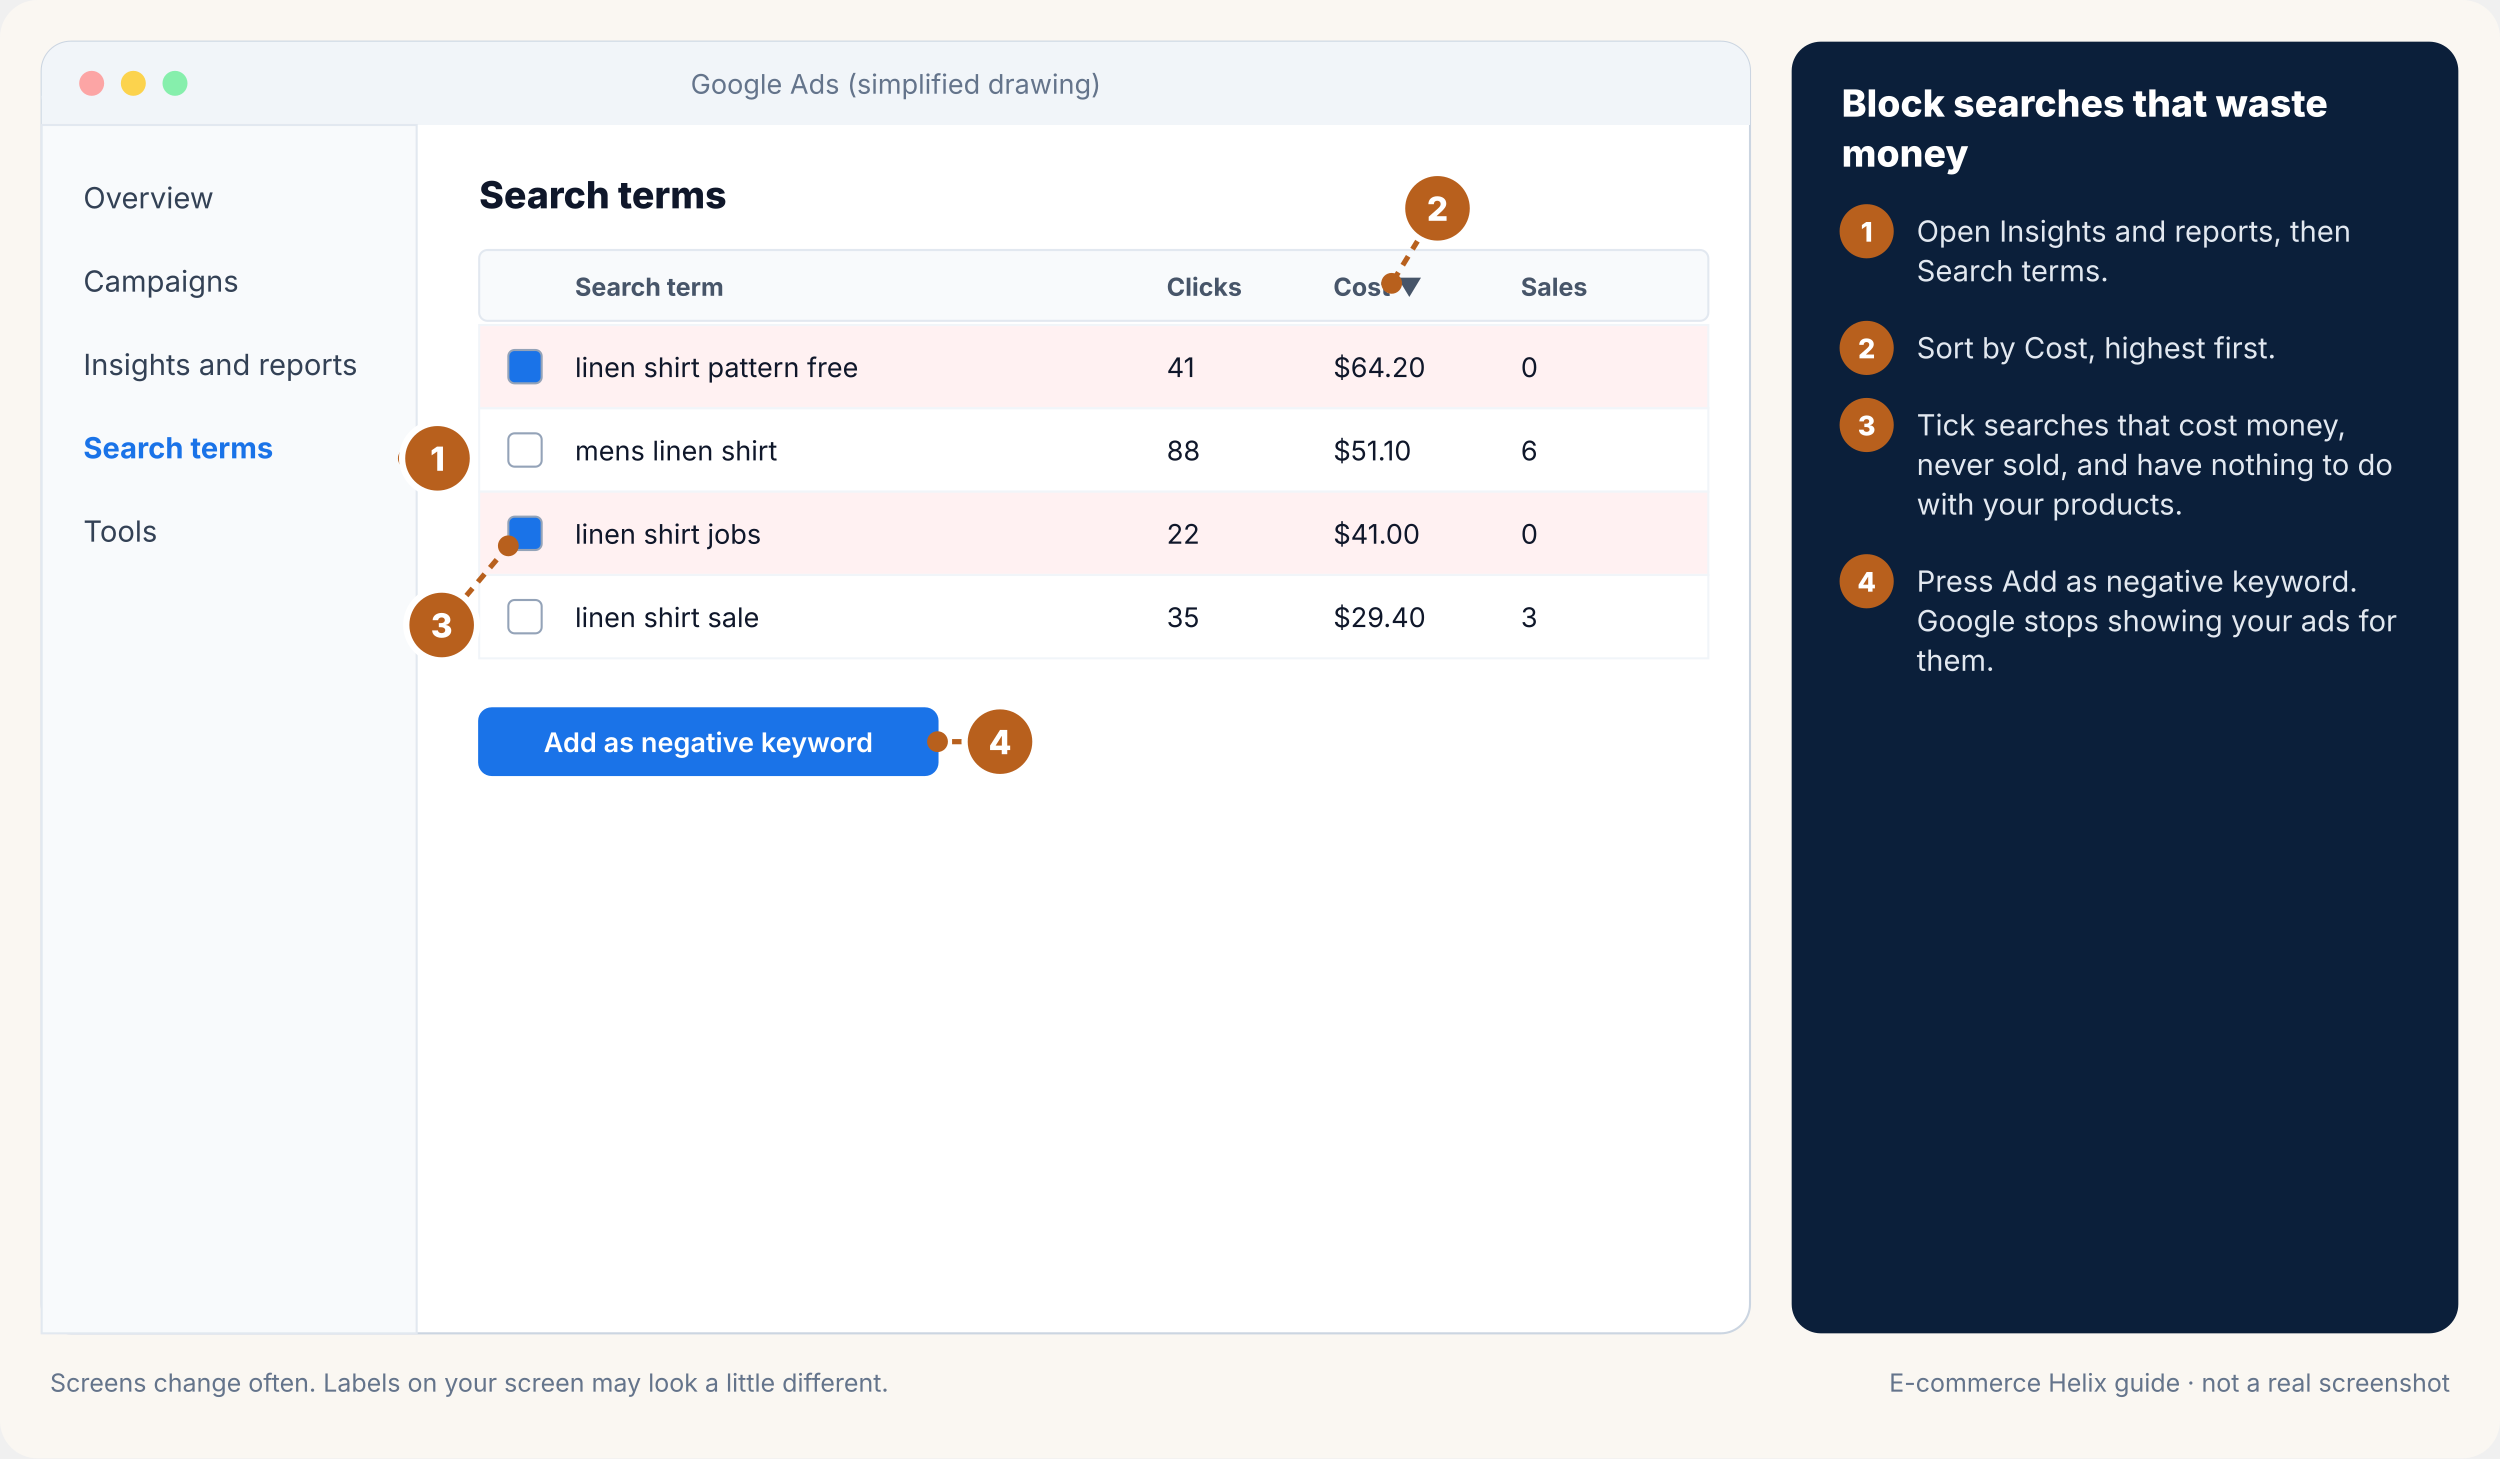
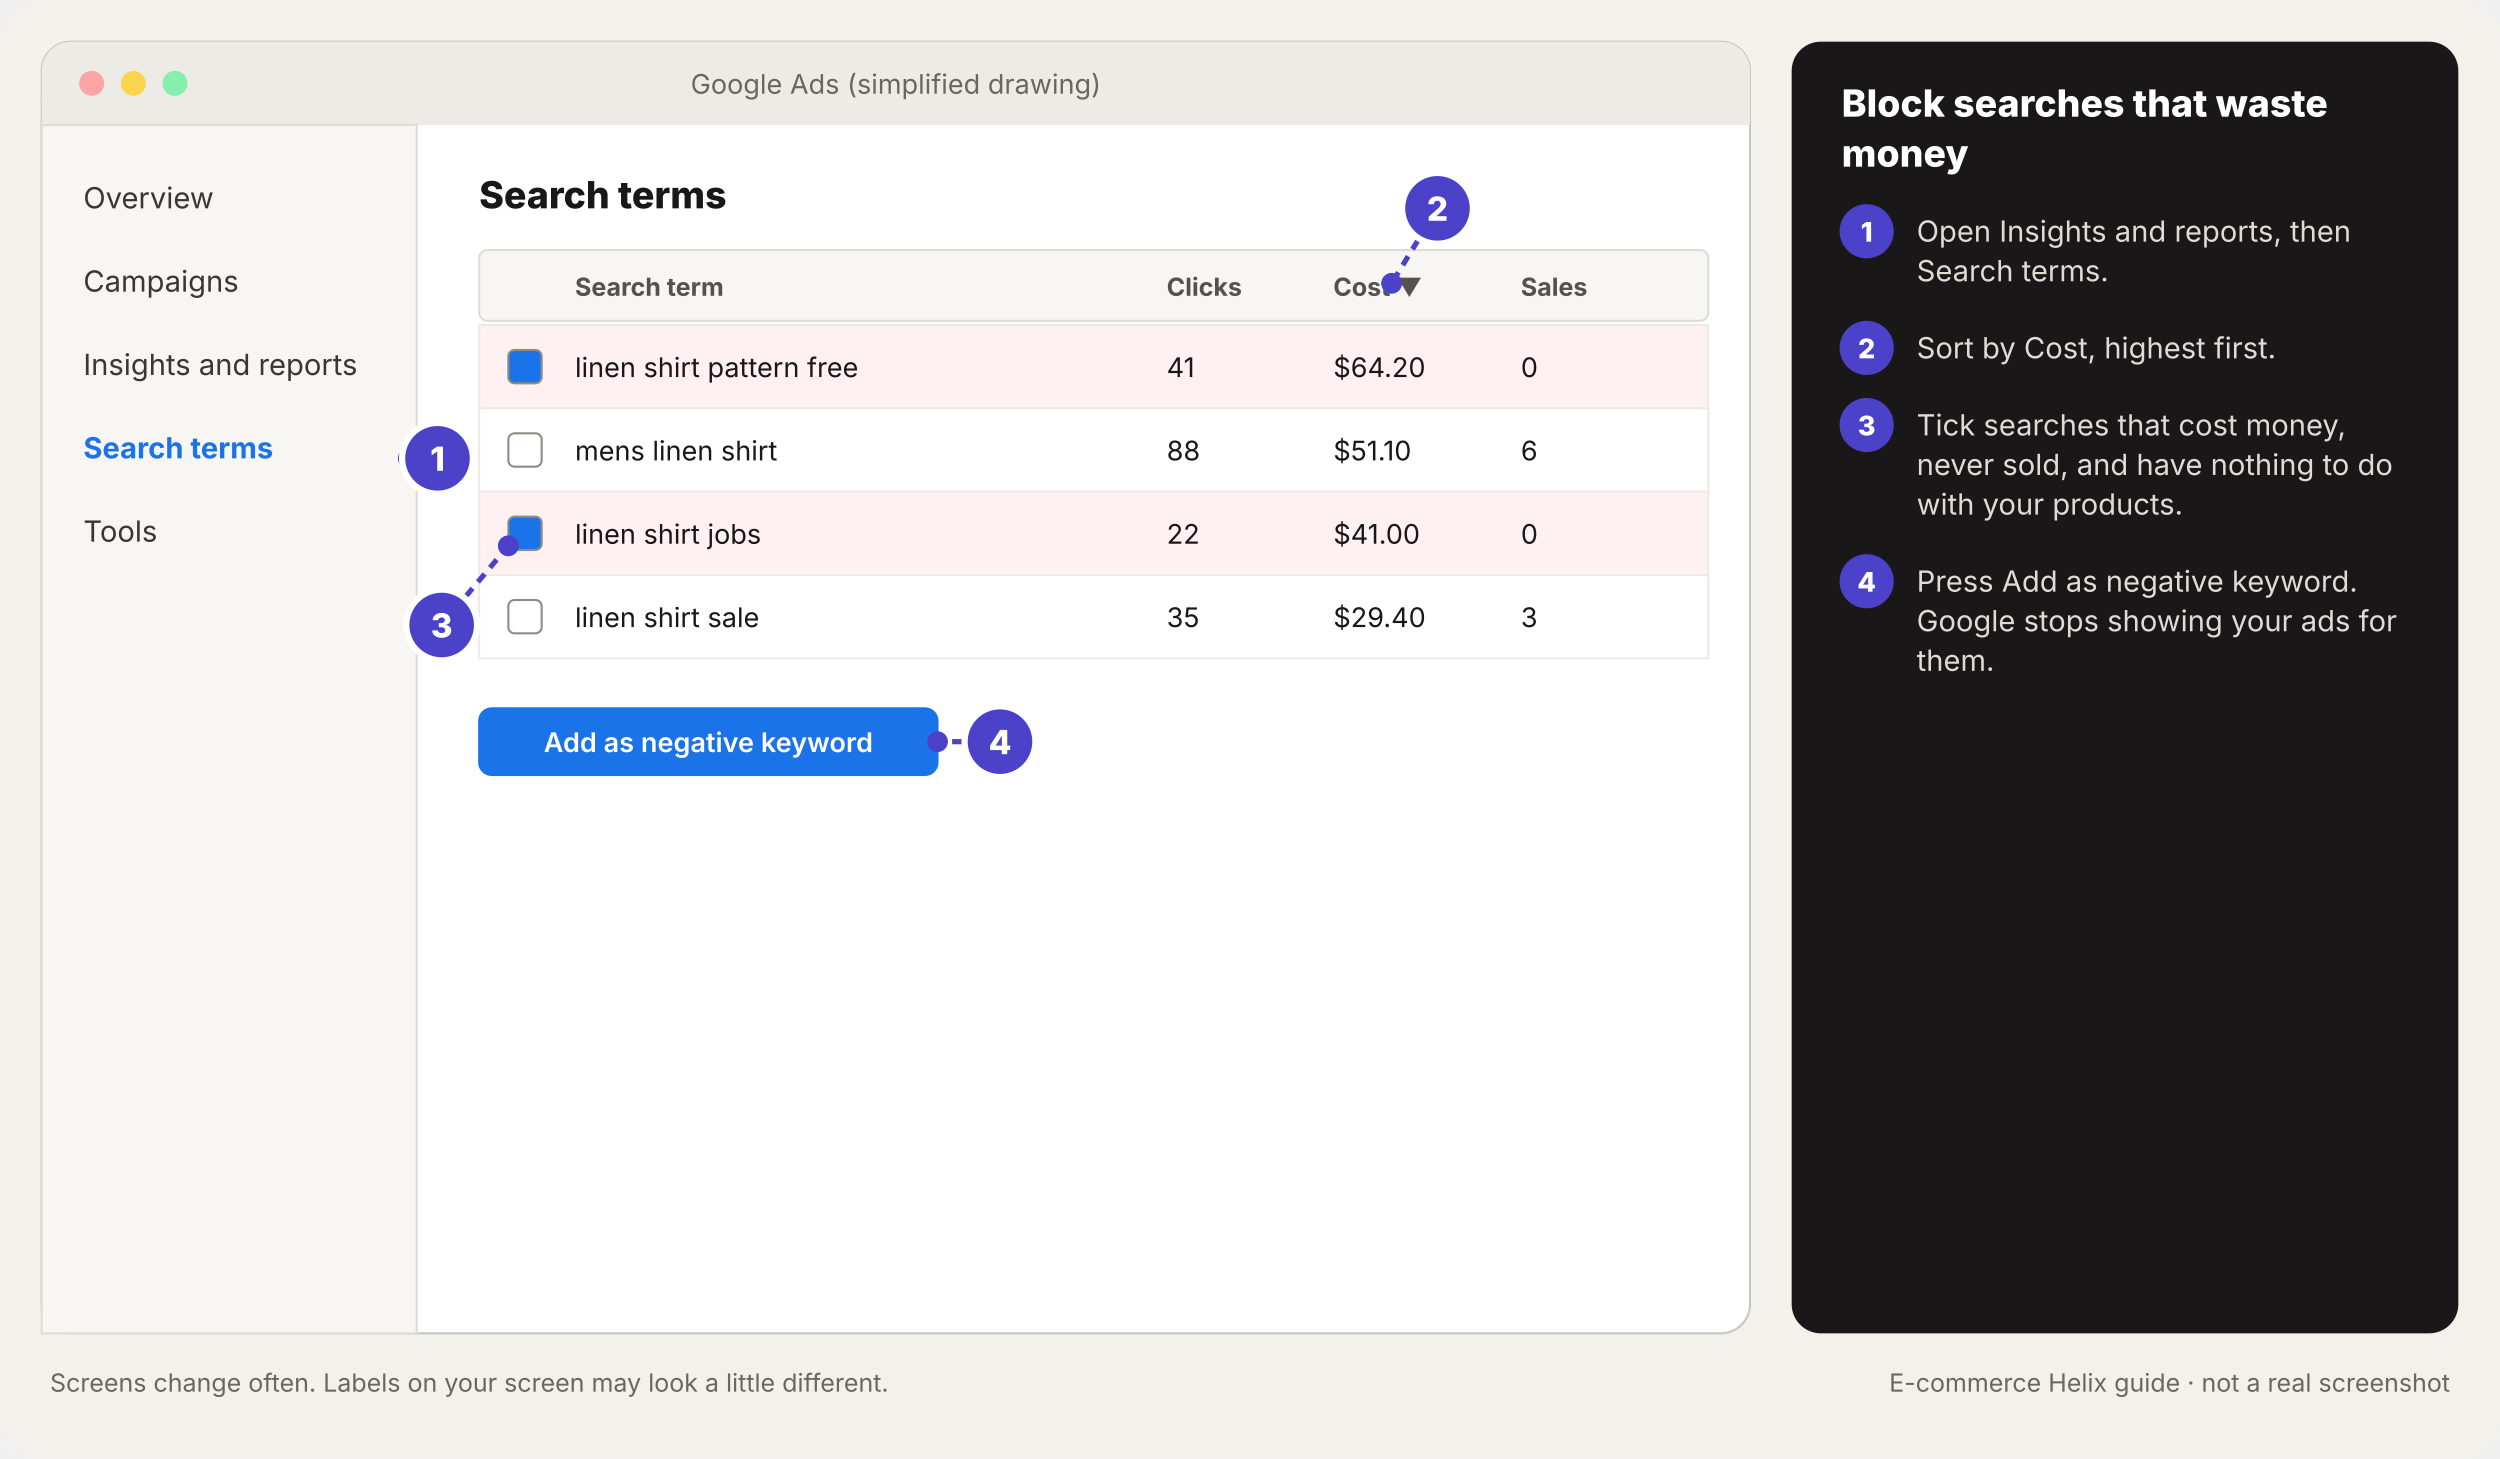
<svg xmlns="http://www.w3.org/2000/svg" viewBox="0 0 1200 700" width="1200" height="700" role="img" aria-label="Block searches that waste money" font-family="Inter, -apple-system, Segoe UI, Roboto, Helvetica, Arial, sans-serif">
-   <rect width="1200" height="700" rx="18" fill="#faf7f2" />
-   <rect x="20" y="20" width="820" height="620" rx="14" fill="#fff" stroke="#cbd5e1" />
-   <rect x="20" y="20" width="820" height="40" rx="14" fill="#f1f5f9" />
-   <rect x="20" y="46" width="820" height="14" fill="#f1f5f9" />
+   <rect width="1200" height="700" rx="18" fill="#F2F1EC" />
+   <rect x="20" y="20" width="820" height="620" rx="14" fill="#fff" stroke="#C9C6BD" />
+   <rect x="20" y="20" width="820" height="40" rx="14" fill="#ECEBE5" />
+   <rect x="20" y="46" width="820" height="14" fill="#ECEBE5" />
  <circle cx="44" cy="40" r="6" fill="#fca5a5" />
  <circle cx="64" cy="40" r="6" fill="#fcd34d" />
  <circle cx="84" cy="40" r="6" fill="#86efac" />
-   <text x="430" y="45" font-size="13" fill="#64748b" text-anchor="middle">Google Ads (simplified drawing)</text>
-   <rect x="20" y="60" width="180" height="580" rx="0" fill="#f8fafc" stroke="#e2e8f0" stroke-width="1" />
-   <text x="40" y="100" font-size="14" font-weight="400" fill="#334155" text-anchor="start">Overview</text>
-   <text x="40" y="140" font-size="14" font-weight="400" fill="#334155" text-anchor="start">Campaigns</text>
-   <text x="40" y="180" font-size="14" font-weight="400" fill="#334155" text-anchor="start">Insights and reports</text>
+   <text x="430" y="45" font-size="13" fill="#6B6760" text-anchor="middle">Google Ads (simplified drawing)</text>
+   <rect x="20" y="60" width="180" height="580" rx="0" fill="#F7F6F2" stroke="#DEDCD4" stroke-width="1" />
+   <text x="40" y="100" font-size="14" font-weight="400" fill="#3A3634" text-anchor="start">Overview</text>
+   <text x="40" y="140" font-size="14" font-weight="400" fill="#3A3634" text-anchor="start">Campaigns</text>
+   <text x="40" y="180" font-size="14" font-weight="400" fill="#3A3634" text-anchor="start">Insights and reports</text>
  <text x="40" y="220" font-size="14" font-weight="700" fill="#1a73e8" text-anchor="start">  Search terms</text>
-   <text x="40" y="260" font-size="14" font-weight="400" fill="#334155" text-anchor="start">Tools</text>
-   <text x="230" y="100" font-size="18" font-weight="800" fill="#0f172a" text-anchor="start">Search terms</text>
-   <rect x="230" y="120" width="590" height="34" rx="4" fill="#f8fafc" stroke="#e2e8f0" stroke-width="1" />
-   <text x="276" y="142" font-size="12" font-weight="700" fill="#475569" text-anchor="start">Search term</text>
-   <text x="560" y="142" font-size="12" font-weight="700" fill="#475569" text-anchor="start">Clicks</text>
-   <text x="640" y="142" font-size="12" font-weight="700" fill="#475569" text-anchor="start">Cost ▼</text>
-   <text x="730" y="142" font-size="12" font-weight="700" fill="#475569" text-anchor="start">Sales</text>
-   <rect x="230" y="156" width="590" height="40" rx="0" fill="#fff1f2" stroke="#f1f5f9" stroke-width="1" />
-   <rect x="244" y="168" width="16" height="16" rx="3" fill="#1a73e8" stroke="#94a3b8" stroke-width="1" />
-   <text x="276" y="181" font-size="13" font-weight="400" fill="#0f172a" text-anchor="start">linen shirt pattern free</text>
-   <text x="560" y="181" font-size="13" font-weight="400" fill="#0f172a" text-anchor="start">41</text>
-   <text x="640" y="181" font-size="13" font-weight="400" fill="#0f172a" text-anchor="start">$64.20</text>
-   <text x="730" y="181" font-size="13" font-weight="400" fill="#0f172a" text-anchor="start">0</text>
-   <rect x="230" y="196" width="590" height="40" rx="0" fill="#fff" stroke="#f1f5f9" stroke-width="1" />
-   <rect x="244" y="208" width="16" height="16" rx="3" fill="#fff" stroke="#94a3b8" stroke-width="1" />
-   <text x="276" y="221" font-size="13" font-weight="400" fill="#0f172a" text-anchor="start">mens linen shirt</text>
-   <text x="560" y="221" font-size="13" font-weight="400" fill="#0f172a" text-anchor="start">88</text>
-   <text x="640" y="221" font-size="13" font-weight="400" fill="#0f172a" text-anchor="start">$51.10</text>
-   <text x="730" y="221" font-size="13" font-weight="400" fill="#0f172a" text-anchor="start">6</text>
-   <rect x="230" y="236" width="590" height="40" rx="0" fill="#fff1f2" stroke="#f1f5f9" stroke-width="1" />
-   <rect x="244" y="248" width="16" height="16" rx="3" fill="#1a73e8" stroke="#94a3b8" stroke-width="1" />
-   <text x="276" y="261" font-size="13" font-weight="400" fill="#0f172a" text-anchor="start">linen shirt jobs</text>
-   <text x="560" y="261" font-size="13" font-weight="400" fill="#0f172a" text-anchor="start">22</text>
-   <text x="640" y="261" font-size="13" font-weight="400" fill="#0f172a" text-anchor="start">$41.00</text>
-   <text x="730" y="261" font-size="13" font-weight="400" fill="#0f172a" text-anchor="start">0</text>
-   <rect x="230" y="276" width="590" height="40" rx="0" fill="#fff" stroke="#f1f5f9" stroke-width="1" />
-   <rect x="244" y="288" width="16" height="16" rx="3" fill="#fff" stroke="#94a3b8" stroke-width="1" />
-   <text x="276" y="301" font-size="13" font-weight="400" fill="#0f172a" text-anchor="start">linen shirt sale</text>
-   <text x="560" y="301" font-size="13" font-weight="400" fill="#0f172a" text-anchor="start">35</text>
-   <text x="640" y="301" font-size="13" font-weight="400" fill="#0f172a" text-anchor="start">$29.40</text>
-   <text x="730" y="301" font-size="13" font-weight="400" fill="#0f172a" text-anchor="start">3</text>
+   <text x="40" y="260" font-size="14" font-weight="400" fill="#3A3634" text-anchor="start">Tools</text>
+   <text x="230" y="100" font-size="18" font-weight="800" fill="#1A1718" text-anchor="start">Search terms</text>
+   <rect x="230" y="120" width="590" height="34" rx="4" fill="#F7F6F2" stroke="#DEDCD4" stroke-width="1" />
+   <text x="276" y="142" font-size="12" font-weight="700" fill="#55514C" text-anchor="start">Search term</text>
+   <text x="560" y="142" font-size="12" font-weight="700" fill="#55514C" text-anchor="start">Clicks</text>
+   <text x="640" y="142" font-size="12" font-weight="700" fill="#55514C" text-anchor="start">Cost ▼</text>
+   <text x="730" y="142" font-size="12" font-weight="700" fill="#55514C" text-anchor="start">Sales</text>
+   <rect x="230" y="156" width="590" height="40" rx="0" fill="#fff1f2" stroke="#ECEBE5" stroke-width="1" />
+   <rect x="244" y="168" width="16" height="16" rx="3" fill="#1a73e8" stroke="#8F8B84" stroke-width="1" />
+   <text x="276" y="181" font-size="13" font-weight="400" fill="#1A1718" text-anchor="start">linen shirt pattern free</text>
+   <text x="560" y="181" font-size="13" font-weight="400" fill="#1A1718" text-anchor="start">41</text>
+   <text x="640" y="181" font-size="13" font-weight="400" fill="#1A1718" text-anchor="start">$64.20</text>
+   <text x="730" y="181" font-size="13" font-weight="400" fill="#1A1718" text-anchor="start">0</text>
+   <rect x="230" y="196" width="590" height="40" rx="0" fill="#fff" stroke="#ECEBE5" stroke-width="1" />
+   <rect x="244" y="208" width="16" height="16" rx="3" fill="#fff" stroke="#8F8B84" stroke-width="1" />
+   <text x="276" y="221" font-size="13" font-weight="400" fill="#1A1718" text-anchor="start">mens linen shirt</text>
+   <text x="560" y="221" font-size="13" font-weight="400" fill="#1A1718" text-anchor="start">88</text>
+   <text x="640" y="221" font-size="13" font-weight="400" fill="#1A1718" text-anchor="start">$51.10</text>
+   <text x="730" y="221" font-size="13" font-weight="400" fill="#1A1718" text-anchor="start">6</text>
+   <rect x="230" y="236" width="590" height="40" rx="0" fill="#fff1f2" stroke="#ECEBE5" stroke-width="1" />
+   <rect x="244" y="248" width="16" height="16" rx="3" fill="#1a73e8" stroke="#8F8B84" stroke-width="1" />
+   <text x="276" y="261" font-size="13" font-weight="400" fill="#1A1718" text-anchor="start">linen shirt jobs</text>
+   <text x="560" y="261" font-size="13" font-weight="400" fill="#1A1718" text-anchor="start">22</text>
+   <text x="640" y="261" font-size="13" font-weight="400" fill="#1A1718" text-anchor="start">$41.00</text>
+   <text x="730" y="261" font-size="13" font-weight="400" fill="#1A1718" text-anchor="start">0</text>
+   <rect x="230" y="276" width="590" height="40" rx="0" fill="#fff" stroke="#ECEBE5" stroke-width="1" />
+   <rect x="244" y="288" width="16" height="16" rx="3" fill="#fff" stroke="#8F8B84" stroke-width="1" />
+   <text x="276" y="301" font-size="13" font-weight="400" fill="#1A1718" text-anchor="start">linen shirt sale</text>
+   <text x="560" y="301" font-size="13" font-weight="400" fill="#1A1718" text-anchor="start">35</text>
+   <text x="640" y="301" font-size="13" font-weight="400" fill="#1A1718" text-anchor="start">$29.40</text>
+   <text x="730" y="301" font-size="13" font-weight="400" fill="#1A1718" text-anchor="start">3</text>
  <rect x="230" y="340" width="220" height="32" rx="6" fill="#1a73e8" stroke="#1a73e8" stroke-width="1" />
  <text x="340.0" y="361.0" font-size="13" font-weight="600" fill="#fff" text-anchor="middle">Add as negative keyword</text>
-   <line x1="210" y1="220" x2="196" y2="220" stroke="#b8601d" stroke-width="2.5" stroke-dasharray="5 4" />
-   <circle cx="196" cy="220" r="5" fill="#b8601d" />
-   <circle cx="210" cy="220" r="17" fill="#b8601d" stroke="#fff" stroke-width="3" />
+   <line x1="210" y1="220" x2="196" y2="220" stroke="#4B42C9" stroke-width="2.5" stroke-dasharray="5 4" />
+   <circle cx="196" cy="220" r="5" fill="#4B42C9" />
+   <circle cx="210" cy="220" r="17" fill="#4B42C9" stroke="#fff" stroke-width="3" />
  <text x="210" y="226" font-size="16" font-weight="800" fill="#fff" text-anchor="middle">1</text>
-   <line x1="690" y1="100" x2="668" y2="136" stroke="#b8601d" stroke-width="2.5" stroke-dasharray="5 4" />
-   <circle cx="668" cy="136" r="5" fill="#b8601d" />
-   <circle cx="690" cy="100" r="17" fill="#b8601d" stroke="#fff" stroke-width="3" />
+   <line x1="690" y1="100" x2="668" y2="136" stroke="#4B42C9" stroke-width="2.5" stroke-dasharray="5 4" />
+   <circle cx="668" cy="136" r="5" fill="#4B42C9" />
+   <circle cx="690" cy="100" r="17" fill="#4B42C9" stroke="#fff" stroke-width="3" />
  <text x="690" y="106" font-size="16" font-weight="800" fill="#fff" text-anchor="middle">2</text>
-   <line x1="212" y1="300" x2="244" y2="262" stroke="#b8601d" stroke-width="2.5" stroke-dasharray="5 4" />
-   <circle cx="244" cy="262" r="5" fill="#b8601d" />
-   <circle cx="212" cy="300" r="17" fill="#b8601d" stroke="#fff" stroke-width="3" />
+   <line x1="212" y1="300" x2="244" y2="262" stroke="#4B42C9" stroke-width="2.5" stroke-dasharray="5 4" />
+   <circle cx="244" cy="262" r="5" fill="#4B42C9" />
+   <circle cx="212" cy="300" r="17" fill="#4B42C9" stroke="#fff" stroke-width="3" />
  <text x="212" y="306" font-size="16" font-weight="800" fill="#fff" text-anchor="middle">3</text>
-   <line x1="480" y1="356" x2="450" y2="356" stroke="#b8601d" stroke-width="2.5" stroke-dasharray="5 4" />
-   <circle cx="450" cy="356" r="5" fill="#b8601d" />
-   <circle cx="480" cy="356" r="17" fill="#b8601d" stroke="#fff" stroke-width="3" />
+   <line x1="480" y1="356" x2="450" y2="356" stroke="#4B42C9" stroke-width="2.5" stroke-dasharray="5 4" />
+   <circle cx="450" cy="356" r="5" fill="#4B42C9" />
+   <circle cx="480" cy="356" r="17" fill="#4B42C9" stroke="#fff" stroke-width="3" />
  <text x="480" y="362" font-size="16" font-weight="800" fill="#fff" text-anchor="middle">4</text>
-   <rect x="860" y="20" width="320" height="620" rx="14" fill="#0b1f3a" />
+   <rect x="860" y="20" width="320" height="620" rx="14" fill="#1A1718" />
  <text x="884" y="56" font-size="18" font-weight="800" fill="#fff">Block searches that waste</text>
  <text x="884" y="80" font-size="18" font-weight="800" fill="#fff">money</text>
-   <circle cx="896" cy="111" r="13" fill="#b8601d" />
+   <circle cx="896" cy="111" r="13" fill="#4B42C9" />
  <text x="896" y="116" font-size="13" font-weight="800" fill="#fff" text-anchor="middle">1</text>
-   <text x="920" y="116" font-size="14" fill="#e2e8f0">Open Insights and reports, then</text>
-   <text x="920" y="135" font-size="14" fill="#e2e8f0">Search terms.</text>
-   <circle cx="896" cy="167" r="13" fill="#b8601d" />
+   <text x="920" y="116" font-size="14" fill="#DEDCD4">Open Insights and reports, then</text>
+   <text x="920" y="135" font-size="14" fill="#DEDCD4">Search terms.</text>
+   <circle cx="896" cy="167" r="13" fill="#4B42C9" />
  <text x="896" y="172" font-size="13" font-weight="800" fill="#fff" text-anchor="middle">2</text>
-   <text x="920" y="172" font-size="14" fill="#e2e8f0">Sort by Cost, highest first.</text>
-   <circle cx="896" cy="204" r="13" fill="#b8601d" />
+   <text x="920" y="172" font-size="14" fill="#DEDCD4">Sort by Cost, highest first.</text>
+   <circle cx="896" cy="204" r="13" fill="#4B42C9" />
  <text x="896" y="209" font-size="13" font-weight="800" fill="#fff" text-anchor="middle">3</text>
-   <text x="920" y="209" font-size="14" fill="#e2e8f0">Tick searches that cost money,</text>
-   <text x="920" y="228" font-size="14" fill="#e2e8f0">never sold, and have nothing to do</text>
-   <text x="920" y="247" font-size="14" fill="#e2e8f0">with your products.</text>
-   <circle cx="896" cy="279" r="13" fill="#b8601d" />
+   <text x="920" y="209" font-size="14" fill="#DEDCD4">Tick searches that cost money,</text>
+   <text x="920" y="228" font-size="14" fill="#DEDCD4">never sold, and have nothing to do</text>
+   <text x="920" y="247" font-size="14" fill="#DEDCD4">with your products.</text>
+   <circle cx="896" cy="279" r="13" fill="#4B42C9" />
  <text x="896" y="284" font-size="13" font-weight="800" fill="#fff" text-anchor="middle">4</text>
-   <text x="920" y="284" font-size="14" fill="#e2e8f0">Press Add as negative keyword.</text>
-   <text x="920" y="303" font-size="14" fill="#e2e8f0">Google stops showing your ads for</text>
-   <text x="920" y="322" font-size="14" fill="#e2e8f0">them.</text>
-   <text x="24" y="668" font-size="12" fill="#64748b">Screens change often. Labels on your screen may look a little different.</text>
-   <text x="1176" y="668" font-size="12" fill="#64748b" text-anchor="end">E-commerce Helix guide · not a real screenshot</text>
+   <text x="920" y="284" font-size="14" fill="#DEDCD4">Press Add as negative keyword.</text>
+   <text x="920" y="303" font-size="14" fill="#DEDCD4">Google stops showing your ads for</text>
+   <text x="920" y="322" font-size="14" fill="#DEDCD4">them.</text>
+   <text x="24" y="668" font-size="12" fill="#6B6760">Screens change often. Labels on your screen may look a little different.</text>
+   <text x="1176" y="668" font-size="12" fill="#6B6760" text-anchor="end">E-commerce Helix guide · not a real screenshot</text>
</svg>
